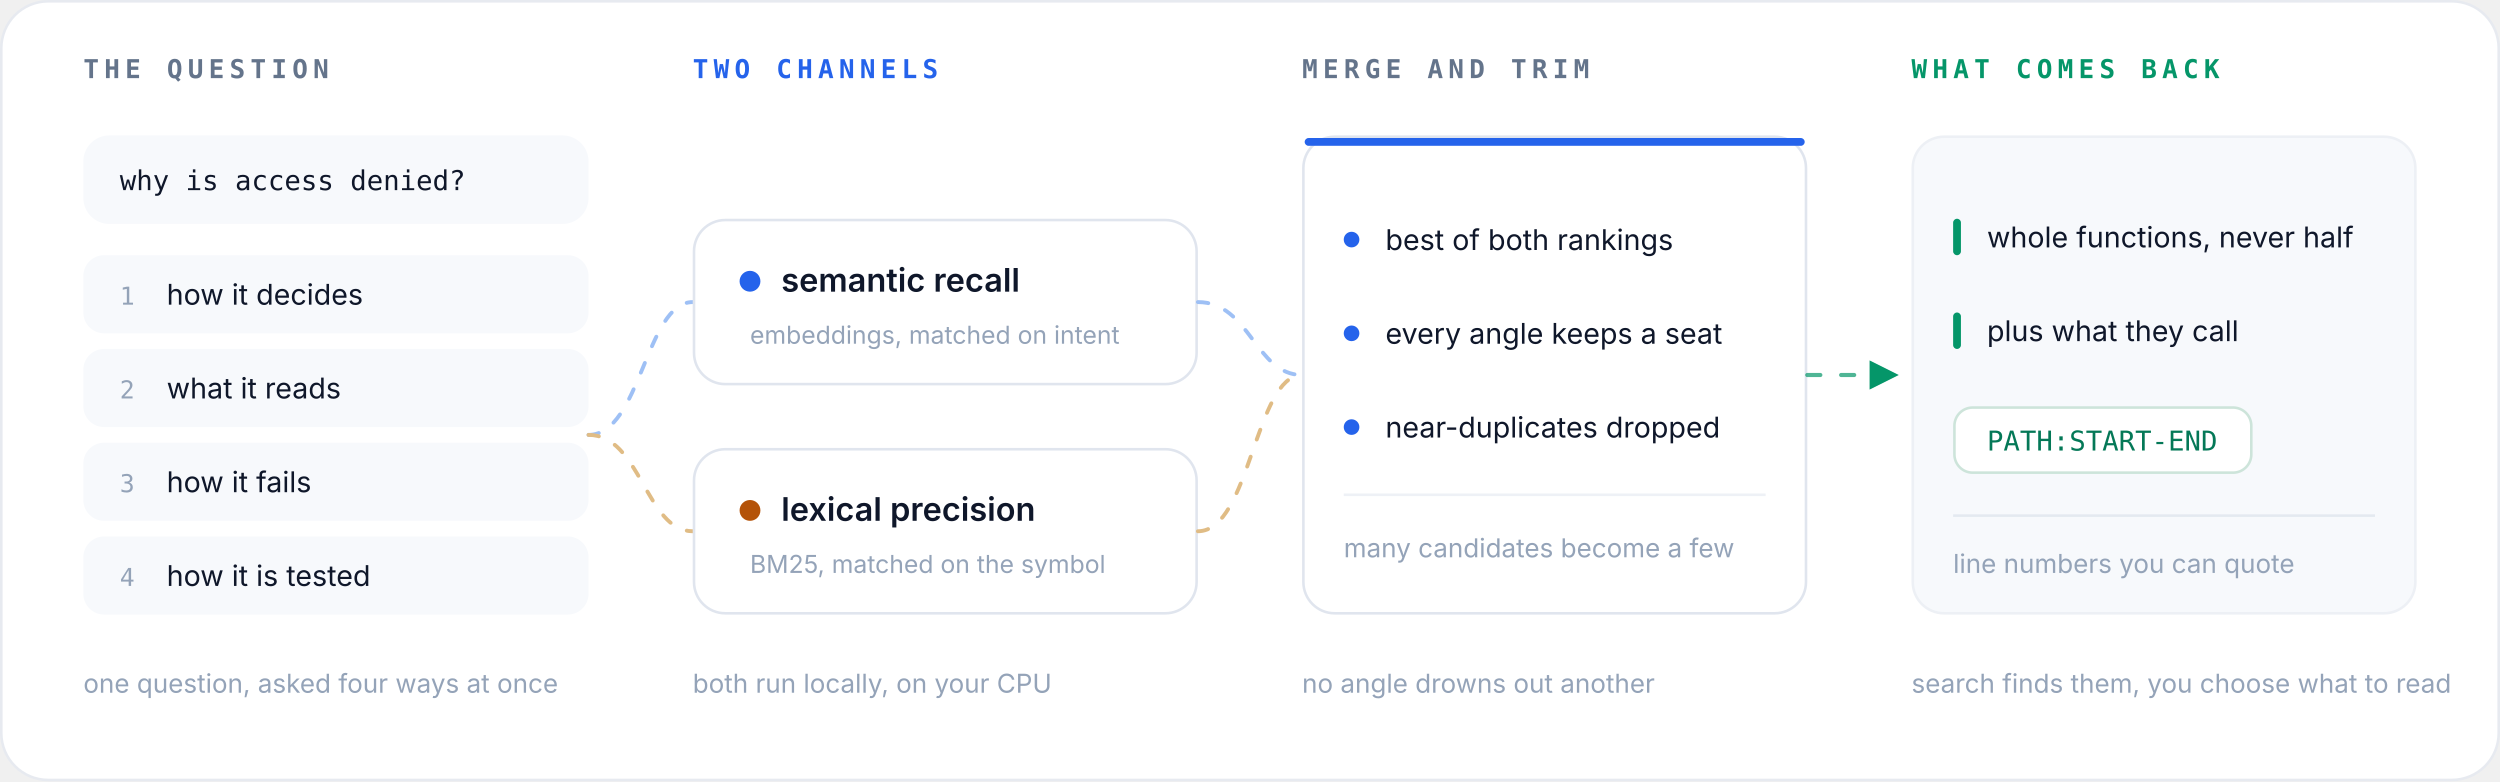
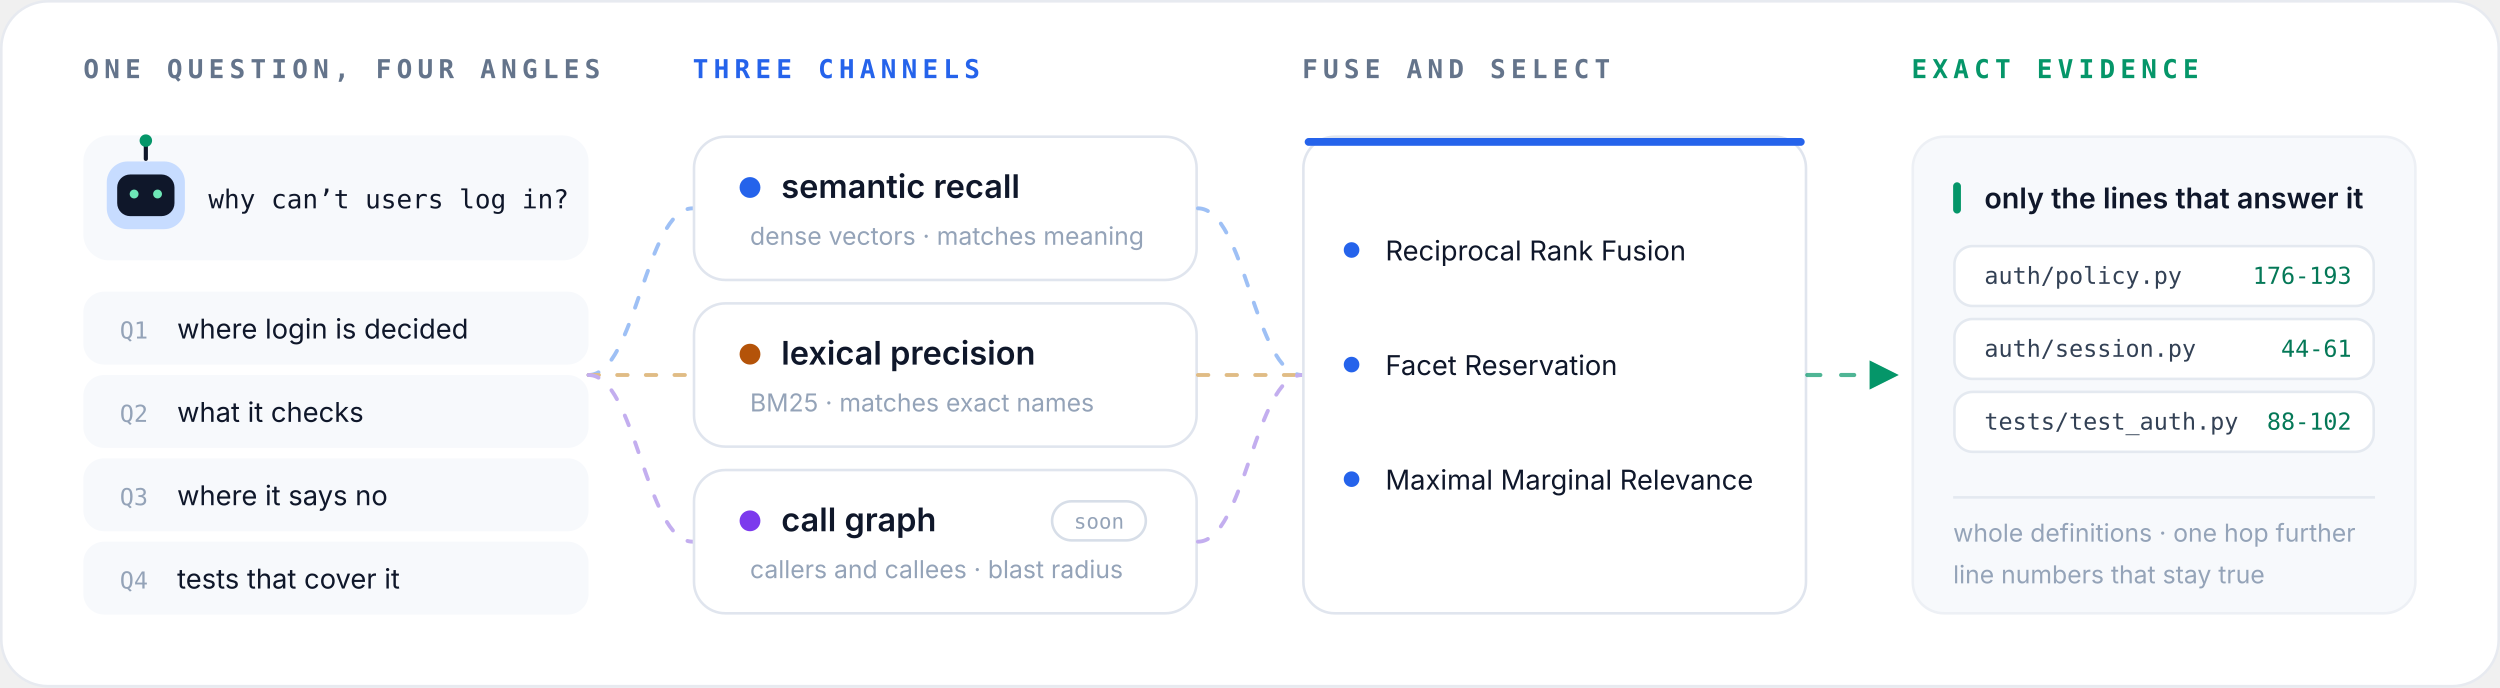
- <svg xmlns="http://www.w3.org/2000/svg" viewBox="0 0 960 300" width="960" height="300" role="img" aria-label="One question is asked four ways at once. Each angle is searched twice, once for semantic recall using local embeddings and once for lexical precision using a BM25 index. The two rankings are merged with reciprocal rank fusion, every angle is guaranteed a seat, near-duplicates are dropped with maximal marginal relevance, and what comes back is whole definitions plus one reference hop, cited as exact line ranges.">
+ <svg xmlns="http://www.w3.org/2000/svg" viewBox="0 0 960 264" width="960" height="264" role="img" aria-label="An agent asks one plain question — why can't users log in — and Smritikosh turns it into four angles: where login is decided, what it checks, where it says no, and the tests that cover it. Each angle runs down three retrieval channels: semantic recall over dense vectors, lexical precision over BM25, and a call-graph channel that is not yet implemented. The rankings are combined by Reciprocal Rank Fusion, Facet Reservation, and Maximal Marginal Relevance, and what survives comes back as a short list of exact line ranges such as auth/policy.py 176-193 — whole definitions plus one hop further, with line numbers that stay true.">
  <defs>
    <marker id="hr-arrow" viewBox="0 0 10 10" refX="9" refY="5" markerWidth="7" markerHeight="7" orient="auto">
      <path d="M0 0 L10 5 L0 10 z" fill="#059669" />
    </marker>
    <style>
      .sans{font-family:Inter,-apple-system,BlinkMacSystemFont,"Segoe UI",Roboto,Helvetica,Arial,sans-serif}
      .mono{font-family:"JetBrains Mono",ui-monospace,SFMono-Regular,Menlo,Consolas,monospace}
      .cap{font-size:10px;letter-spacing:.2em;font-weight:700}
      .ink{fill:#0F172A}
      .mut{fill:#64748B}
      .faint{fill:#94A3B8}

      .flow  { animation: hr-dash 2.2s linear infinite; }
      .flow2 { animation: hr-dash 1.7s linear infinite; }
      @keyframes hr-dash { to { stroke-dashoffset:-22 } }

      .scan  { animation: hr-scan 2.6s ease-in-out infinite; }
      @keyframes hr-scan { 0%,100% { opacity:.3 } 50% { opacity:1 } }

-       .step  { animation: hr-step 6s ease-out infinite; }
-       @keyframes hr-step {
-         0%      { opacity:.25 }
-         8%, 94% { opacity:1 }
-         100%    { opacity:.25 }
-       }
+       .blink { animation: hr-blink 4.4s ease-in-out infinite; transform-box:fill-box; transform-origin:center; }
+       @keyframes hr-blink { 0%,88%,100% { transform:scaleY(1) } 92% { transform:scaleY(.12) } }
+ 
+       .beat  { animation: hr-beat 1.4s ease-in-out infinite; transform-box:fill-box; transform-origin:center; }
+       @keyframes hr-beat { 0%,100% { transform:scale(1) } 50% { transform:scale(1.35) } }

      @media (prefers-reduced-motion: reduce) {
-         .flow,.flow2,.scan,.step { animation:none; opacity:1 }
+         .flow,.flow2,.scan,.blink,.beat { animation:none }
      }
    </style>
  </defs>
-   <rect x="0.5" y="0.5" width="959" height="299" rx="18" fill="#FFFFFF" stroke="#E7EAF0" />
+   <rect x="0.5" y="0.5" width="959" height="263" rx="18" fill="#FFFFFF" stroke="#E7EAF0" />
  <g class="mono cap">
-     <text x="32" y="30" fill="#64748B">THE QUESTION</text>
-     <text x="266" y="30" fill="#2563EB">TWO CHANNELS</text>
-     <text x="500" y="30" fill="#64748B">MERGE AND TRIM</text>
-     <text x="734" y="30" fill="#059669">WHAT COMES BACK</text>
+     <text x="32" y="30" fill="#64748B">ONE QUESTION, FOUR ANGLES</text>
+     <text x="266" y="30" fill="#2563EB">THREE CHANNELS</text>
+     <text x="500" y="30" fill="#64748B">FUSE AND SELECT</text>
+     <text x="734" y="30" fill="#059669">EXACT EVIDENCE</text>
  </g>
-   <rect x="32" y="52" width="194" height="34" rx="10" fill="#F7F9FC" />
-   <text class="mono ink" x="46" y="73" font-size="10.5">why is access denied?</text>
+   <rect x="32" y="52" width="194" height="48" rx="10" fill="#F7F9FC" />
+   <g transform="translate(56,76)">
+     <line x1="0" y1="-20" x2="0" y2="-15" stroke="#0F172A" stroke-width="1.6" stroke-linecap="round" />
+     <circle class="beat" cx="0" cy="-22" r="2.4" fill="#059669" />
+     <rect x="-15" y="-14" width="30" height="26" rx="8" fill="#C7DCFF" />
+     <rect x="-11" y="-9" width="22" height="16" rx="5" fill="#0F172A" />
+     <g fill="#6EE7B7" class="blink">
+       <circle cx="-4.5" cy="-1.5" r="1.7" />
+       <circle cx="4.5" cy="-1.5" r="1.7" />
+     </g>
+   </g>
+   <text class="mono ink" x="80" y="80" font-size="10">why can’t users log in?</text>
  <g>
-     <rect x="32" y="98" width="194" height="30" rx="8" fill="#F7F9FC" />
-     <text class="mono faint" x="46" y="117" font-size="9.5">1</text>
-     <text class="sans ink" x="64" y="117" font-size="11">how it decides</text>
+     <rect x="32" y="112" width="194" height="28" rx="8" fill="#F7F9FC" />
+     <text class="mono faint" x="46" y="130" font-size="9">Q1</text>
+     <text class="sans ink" x="68" y="130" font-size="10.5">where login is decided</text>
  </g>
  <g>
-     <rect x="32" y="134" width="194" height="30" rx="8" fill="#F7F9FC" />
-     <text class="mono faint" x="46" y="153" font-size="9.5">2</text>
-     <text class="sans ink" x="64" y="153" font-size="11">what it reads</text>
+     <rect x="32" y="144" width="194" height="28" rx="8" fill="#F7F9FC" />
+     <text class="mono faint" x="46" y="162" font-size="9">Q2</text>
+     <text class="sans ink" x="68" y="162" font-size="10.5">what it checks</text>
  </g>
  <g>
-     <rect x="32" y="170" width="194" height="30" rx="8" fill="#F7F9FC" />
-     <text class="mono faint" x="46" y="189" font-size="9.5">3</text>
-     <text class="sans ink" x="64" y="189" font-size="11">how it fails</text>
+     <rect x="32" y="176" width="194" height="28" rx="8" fill="#F7F9FC" />
+     <text class="mono faint" x="46" y="194" font-size="9">Q3</text>
+     <text class="sans ink" x="68" y="194" font-size="10.5">where it says no</text>
  </g>
  <g>
-     <rect x="32" y="206" width="194" height="30" rx="8" fill="#F7F9FC" />
-     <text class="mono faint" x="46" y="225" font-size="9.5">4</text>
-     <text class="sans ink" x="64" y="225" font-size="11">how it is tested</text>
+     <rect x="32" y="208" width="194" height="28" rx="8" fill="#F7F9FC" />
+     <text class="mono faint" x="46" y="226" font-size="9">Q4</text>
+     <text class="sans ink" x="68" y="226" font-size="10.5">tests that cover it</text>
  </g>
-   <text class="sans faint" x="32" y="266" font-size="10">one question, asked four ways at once</text>
-   <path class="flow" d="M226 167 C 246 167, 248 116, 266 116" fill="none" stroke="#9EC0F5" stroke-width="1.5" stroke-linecap="round" stroke-dasharray="4 7" />
-   <path class="flow" d="M226 167 C 246 167, 248 204, 266 204" fill="none" stroke="#E0BC85" stroke-width="1.5" stroke-linecap="round" stroke-dasharray="4 7" style="animation-delay:.6s" />
-   <rect x="266.5" y="84.5" width="193" height="63" rx="12" fill="#FFFFFF" stroke="#E0E5EE" />
-   <circle cx="288" cy="108" r="4" fill="#2563EB" />
-   <text class="sans ink" x="300" y="112" font-size="12.5" font-weight="600">semantic recall</text>
-   <text class="sans faint" x="288" y="132" font-size="9.5">embeddings, matched on intent</text>
-   <rect x="266.5" y="172.5" width="193" height="63" rx="12" fill="#FFFFFF" stroke="#E0E5EE" />
-   <circle cx="288" cy="196" r="4" fill="#B45309" />
-   <text class="sans ink" x="300" y="200" font-size="12.5" font-weight="600">lexical precision</text>
-   <text class="sans faint" x="288" y="220" font-size="9.5">BM25, matched on the symbol</text>
-   <text class="sans faint" x="266" y="266" font-size="10">both run locally, on your CPU</text>
-   <path class="flow" d="M460 116 C 480 116, 482 144, 500 144" fill="none" stroke="#9EC0F5" stroke-width="1.5" stroke-linecap="round" stroke-dasharray="4 7" style="animation-delay:.3s" />
-   <path class="flow" d="M460 204 C 480 204, 482 144, 500 144" fill="none" stroke="#E0BC85" stroke-width="1.5" stroke-linecap="round" stroke-dasharray="4 7" style="animation-delay:.9s" />
+   <g fill="none" stroke-width="1.5" stroke-linecap="round" stroke-dasharray="4 7">
+     <path class="flow" d="M226 144 C 244 144, 248 80, 266 80" stroke="#9EC0F5" />
+     <path class="flow" d="M226 144 H 266" stroke="#E0BC85" style="animation-delay:.4s" />
+     <path class="flow" d="M226 144 C 244 144, 248 208, 266 208" stroke="#C3AEEF" style="animation-delay:.8s" />
+   </g>
+   <rect x="266.5" y="52.5" width="193" height="55" rx="12" fill="#FFFFFF" stroke="#E0E5EE" />
+   <circle cx="288" cy="72" r="4" fill="#2563EB" />
+   <text class="sans ink" x="300" y="76" font-size="12.5" font-weight="600">semantic recall</text>
+   <text class="sans faint" x="288" y="94" font-size="9.5">dense vectors · matches meaning</text>
+   <rect x="266.5" y="116.5" width="193" height="55" rx="12" fill="#FFFFFF" stroke="#E0E5EE" />
+   <circle cx="288" cy="136" r="4" fill="#B45309" />
+   <text class="sans ink" x="300" y="140" font-size="12.5" font-weight="600">lexical precision</text>
+   <text class="sans faint" x="288" y="158" font-size="9.5">BM25 · matches exact names</text>
+   <rect x="266.5" y="180.5" width="193" height="55" rx="12" fill="#FFFFFF" stroke="#E0E5EE" />
+   <circle cx="288" cy="200" r="4" fill="#7C3AED" />
+   <text class="sans ink" x="300" y="204" font-size="12.5" font-weight="600">call graph</text>
+   <rect x="404" y="192.5" width="36" height="15" rx="7.5" fill="none" stroke="#D7DEE8" />
+   <text class="mono faint" x="422" y="203" font-size="8" text-anchor="middle">soon</text>
+   <text class="sans faint" x="288" y="222" font-size="9.5">callers and callees · blast radius</text>
+   <g fill="none" stroke-width="1.5" stroke-linecap="round" stroke-dasharray="4 7">
+     <path class="flow" d="M460 80 C 478 80, 482 144, 500 144" stroke="#9EC0F5" style="animation-delay:.2s" />
+     <path class="flow" d="M460 144 H 500" stroke="#E0BC85" style="animation-delay:.6s" />
+     <path class="flow" d="M460 208 C 478 208, 482 144, 500 144" stroke="#C3AEEF" style="animation-delay:1s" />
+   </g>
  <rect x="500.5" y="52.5" width="193" height="183" rx="12" fill="#FFFFFF" stroke="#E0E5EE" />
  <rect class="scan" x="501" y="53" width="192" height="3" rx="1.5" fill="#2563EB" />
-   <g class="step">
-     <circle cx="519" cy="92" r="3" fill="#2563EB" />
-     <text class="sans ink" x="532" y="96" font-size="11">best of both rankings</text>
-   </g>
-   <g class="step" style="animation-delay:.3s">
-     <circle cx="519" cy="128" r="3" fill="#2563EB" />
-     <text class="sans ink" x="532" y="132" font-size="11">every angle keeps a seat</text>
-   </g>
-   <g class="step" style="animation-delay:.6s">
-     <circle cx="519" cy="164" r="3" fill="#2563EB" />
-     <text class="sans ink" x="532" y="168" font-size="11">near-duplicates dropped</text>
-   </g>
-   <line x1="516" y1="190" x2="678" y2="190" stroke="#EEF1F6" stroke-width="1" />
-   <text class="sans faint" x="516" y="214" font-size="10">many candidates become a few</text>
-   <text class="sans faint" x="500" y="266" font-size="10">no angle drowns out another</text>
+   <circle cx="519" cy="96" r="3" fill="#2563EB" />
+   <text class="sans ink" x="532" y="100" font-size="10.5">Reciprocal Rank Fusion</text>
+   <circle cx="519" cy="140" r="3" fill="#2563EB" />
+   <text class="sans ink" x="532" y="144" font-size="10.5">Facet Reservation</text>
+   <circle cx="519" cy="184" r="3" fill="#2563EB" />
+   <text class="sans ink" x="532" y="188" font-size="10.5">Maximal Marginal Relevance</text>
  <path class="flow2" d="M694 144 H 728" fill="none" stroke="#059669" stroke-opacity="0.7" stroke-width="1.6" stroke-linecap="round" stroke-dasharray="5 8" marker-end="url(#hr-arrow)" />
  <rect x="734.5" y="52.5" width="193" height="183" rx="12" fill="#F7F9FC" stroke="#EDF0F5" />
-   <rect x="750" y="84" width="3" height="14" rx="1.5" fill="#059669" />
-   <text class="sans ink" x="763" y="95" font-size="11">whole functions, never half</text>
-   <rect x="750" y="120" width="3" height="14" rx="1.5" fill="#059669" />
-   <text class="sans ink" x="763" y="131" font-size="11">plus what they call</text>
-   <rect x="750.5" y="156.5" width="114" height="25" rx="7" fill="#FFFFFF" stroke="#CDE4DA" />
-   <text class="mono" x="763" y="173" font-size="10.5" fill="#047857">PATH:START-END</text>
-   <line x1="750" y1="198" x2="912" y2="198" stroke="#E4E9F0" stroke-width="1" />
-   <text class="sans faint" x="750" y="220" font-size="10">line numbers you can quote</text>
-   <text class="sans faint" x="734" y="266" font-size="10">search finds them, you choose what to read</text>
+   <rect x="750" y="70" width="3" height="12" rx="1.5" fill="#059669" />
+   <text class="sans ink" x="762" y="80" font-size="11" font-weight="600">only the lines that answer it</text>
+   <g class="mono">
+     <rect x="750.5" y="94.5" width="161" height="23" rx="7" fill="#FFFFFF" stroke="#E4E9F0" />
+     <text x="762" y="109" font-size="9" fill="#334155">auth/policy.py</text>
+     <text x="903" y="109" font-size="9" fill="#047857" text-anchor="end">176-193</text>
+     <rect x="750.5" y="122.5" width="161" height="23" rx="7" fill="#FFFFFF" stroke="#E4E9F0" />
+     <text x="762" y="137" font-size="9" fill="#334155">auth/session.py</text>
+     <text x="903" y="137" font-size="9" fill="#047857" text-anchor="end">44-61</text>
+     <rect x="750.5" y="150.5" width="161" height="23" rx="7" fill="#FFFFFF" stroke="#E4E9F0" />
+     <text x="762" y="165" font-size="9" fill="#334155">tests/test_auth.py</text>
+     <text x="903" y="165" font-size="9" fill="#047857" text-anchor="end">88-102</text>
+   </g>
+   <line x1="750" y1="191" x2="912" y2="191" stroke="#E4E9F0" stroke-width="1" />
+   <text class="sans faint" x="750" y="208" font-size="9.5">whole definitions · one hop further</text>
+   <text class="sans faint" x="750" y="224" font-size="9.5">line numbers that stay true</text>
</svg>
